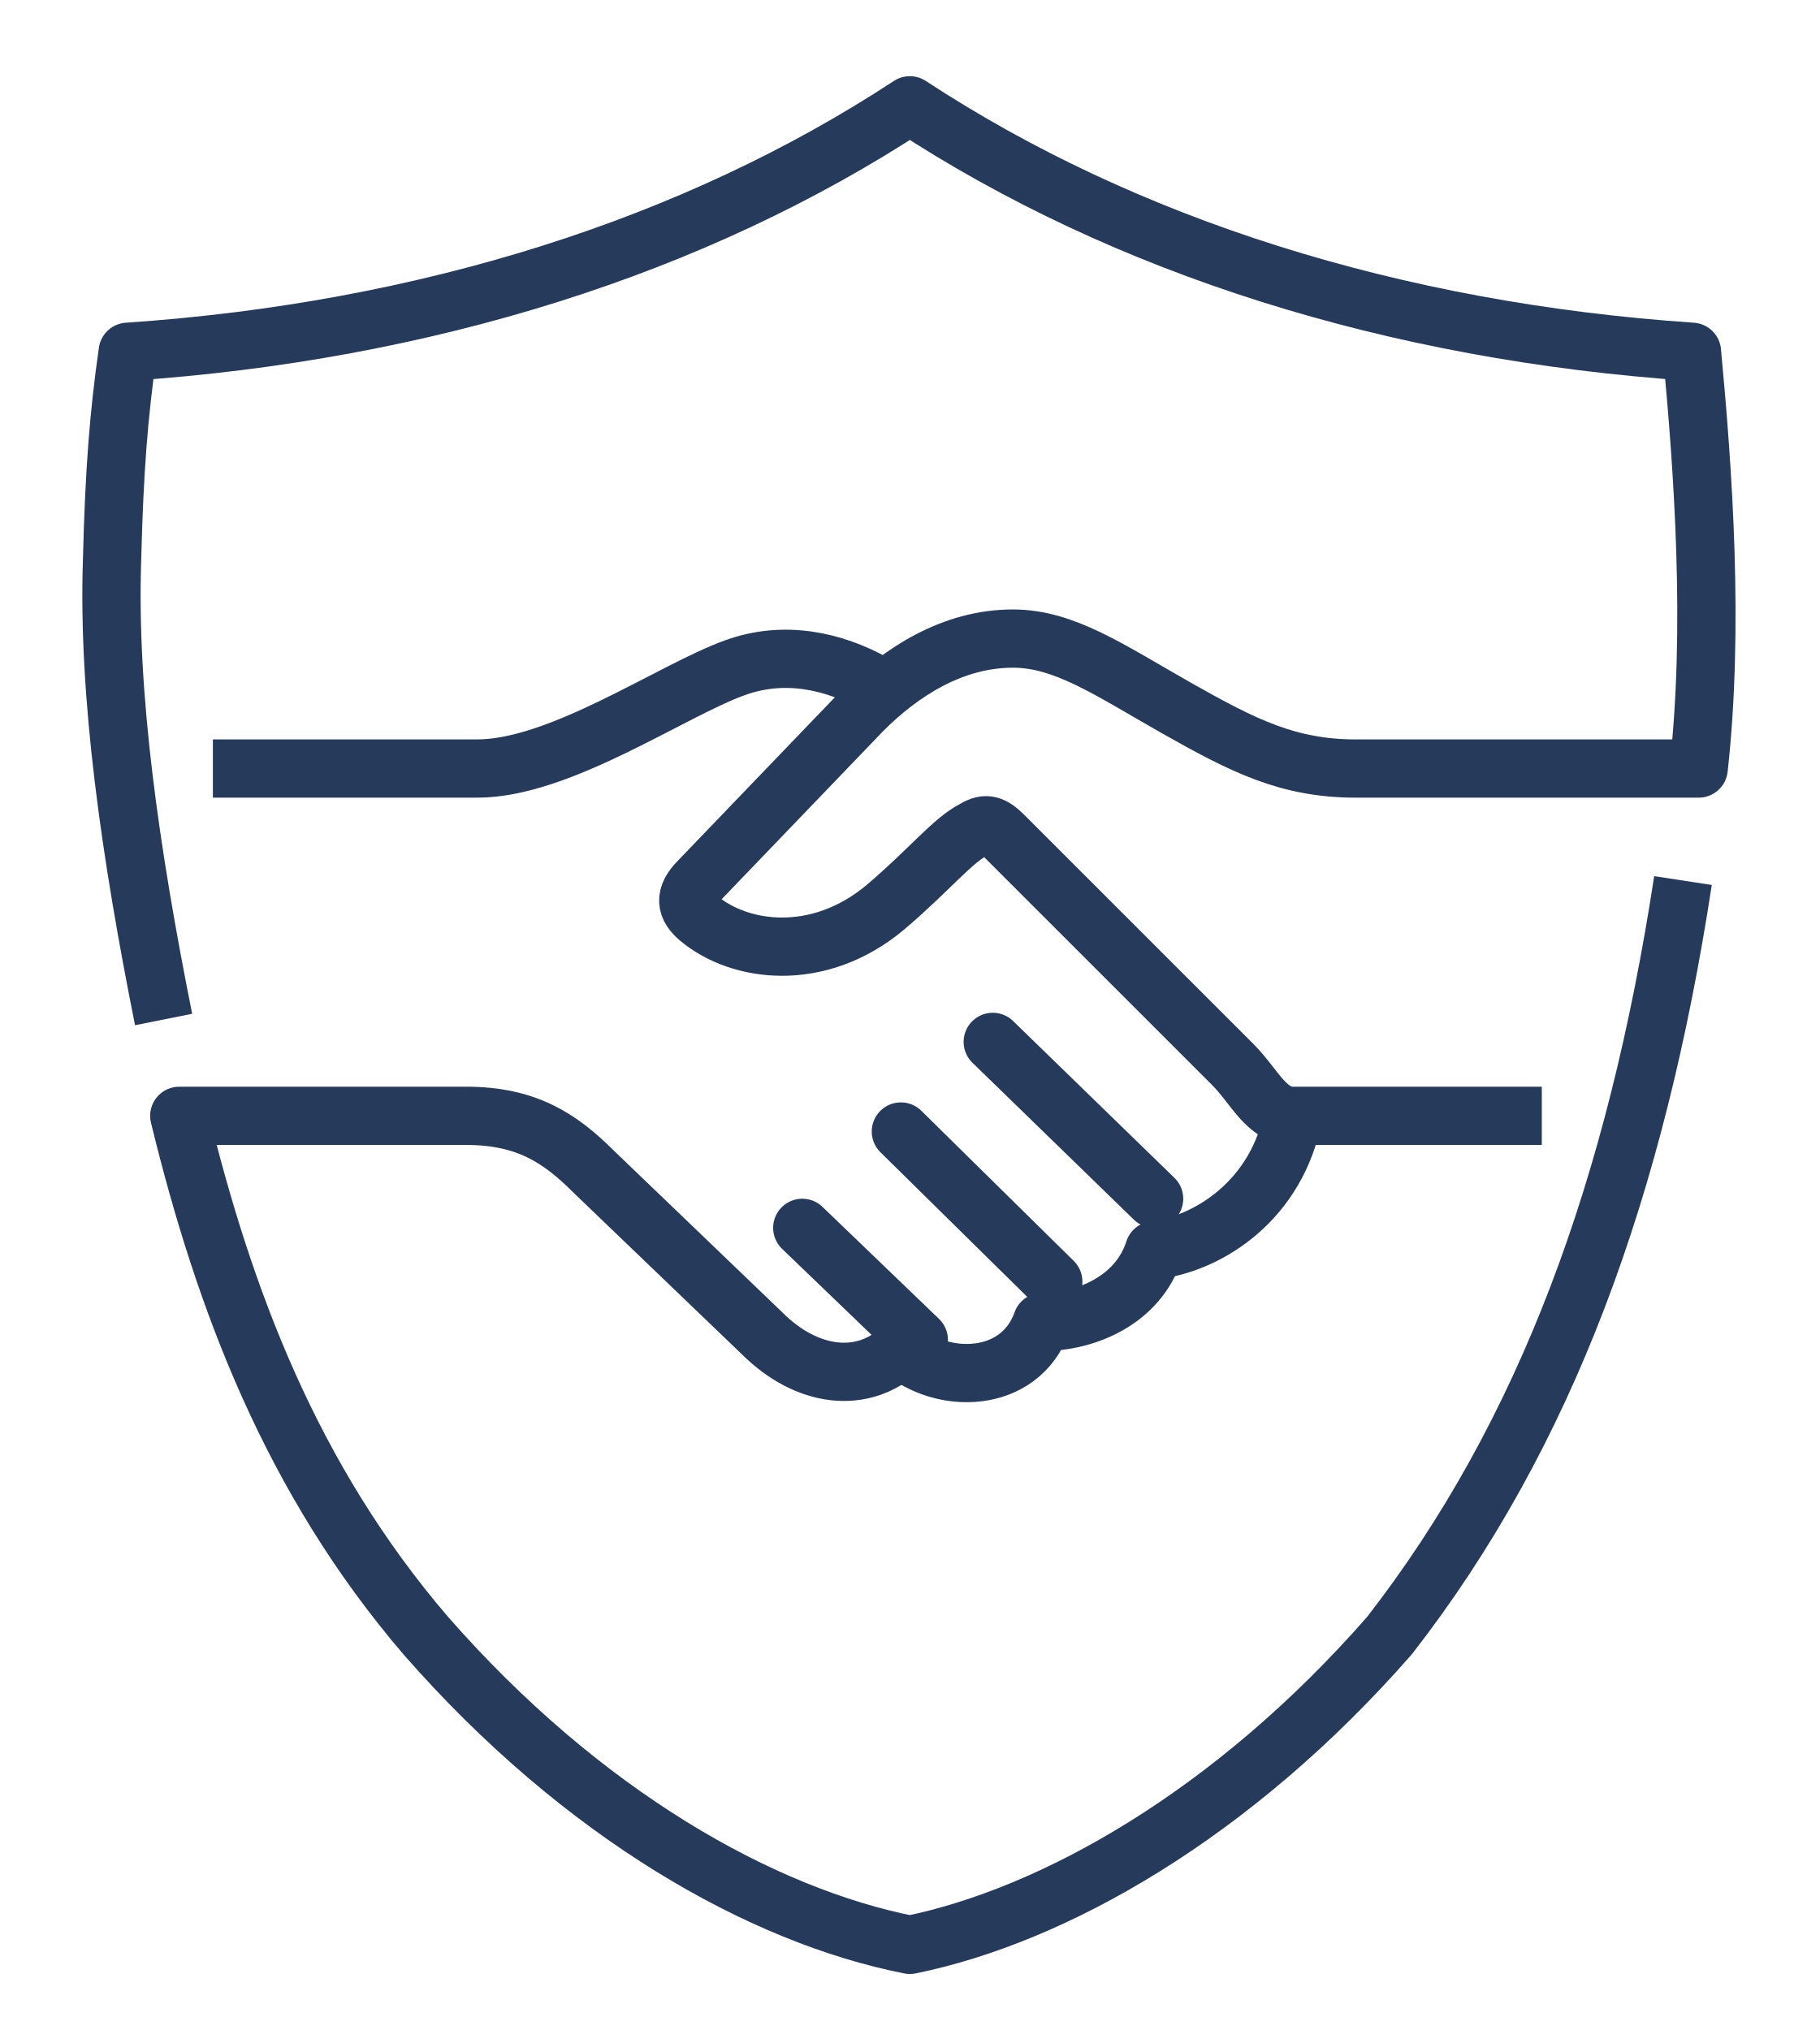
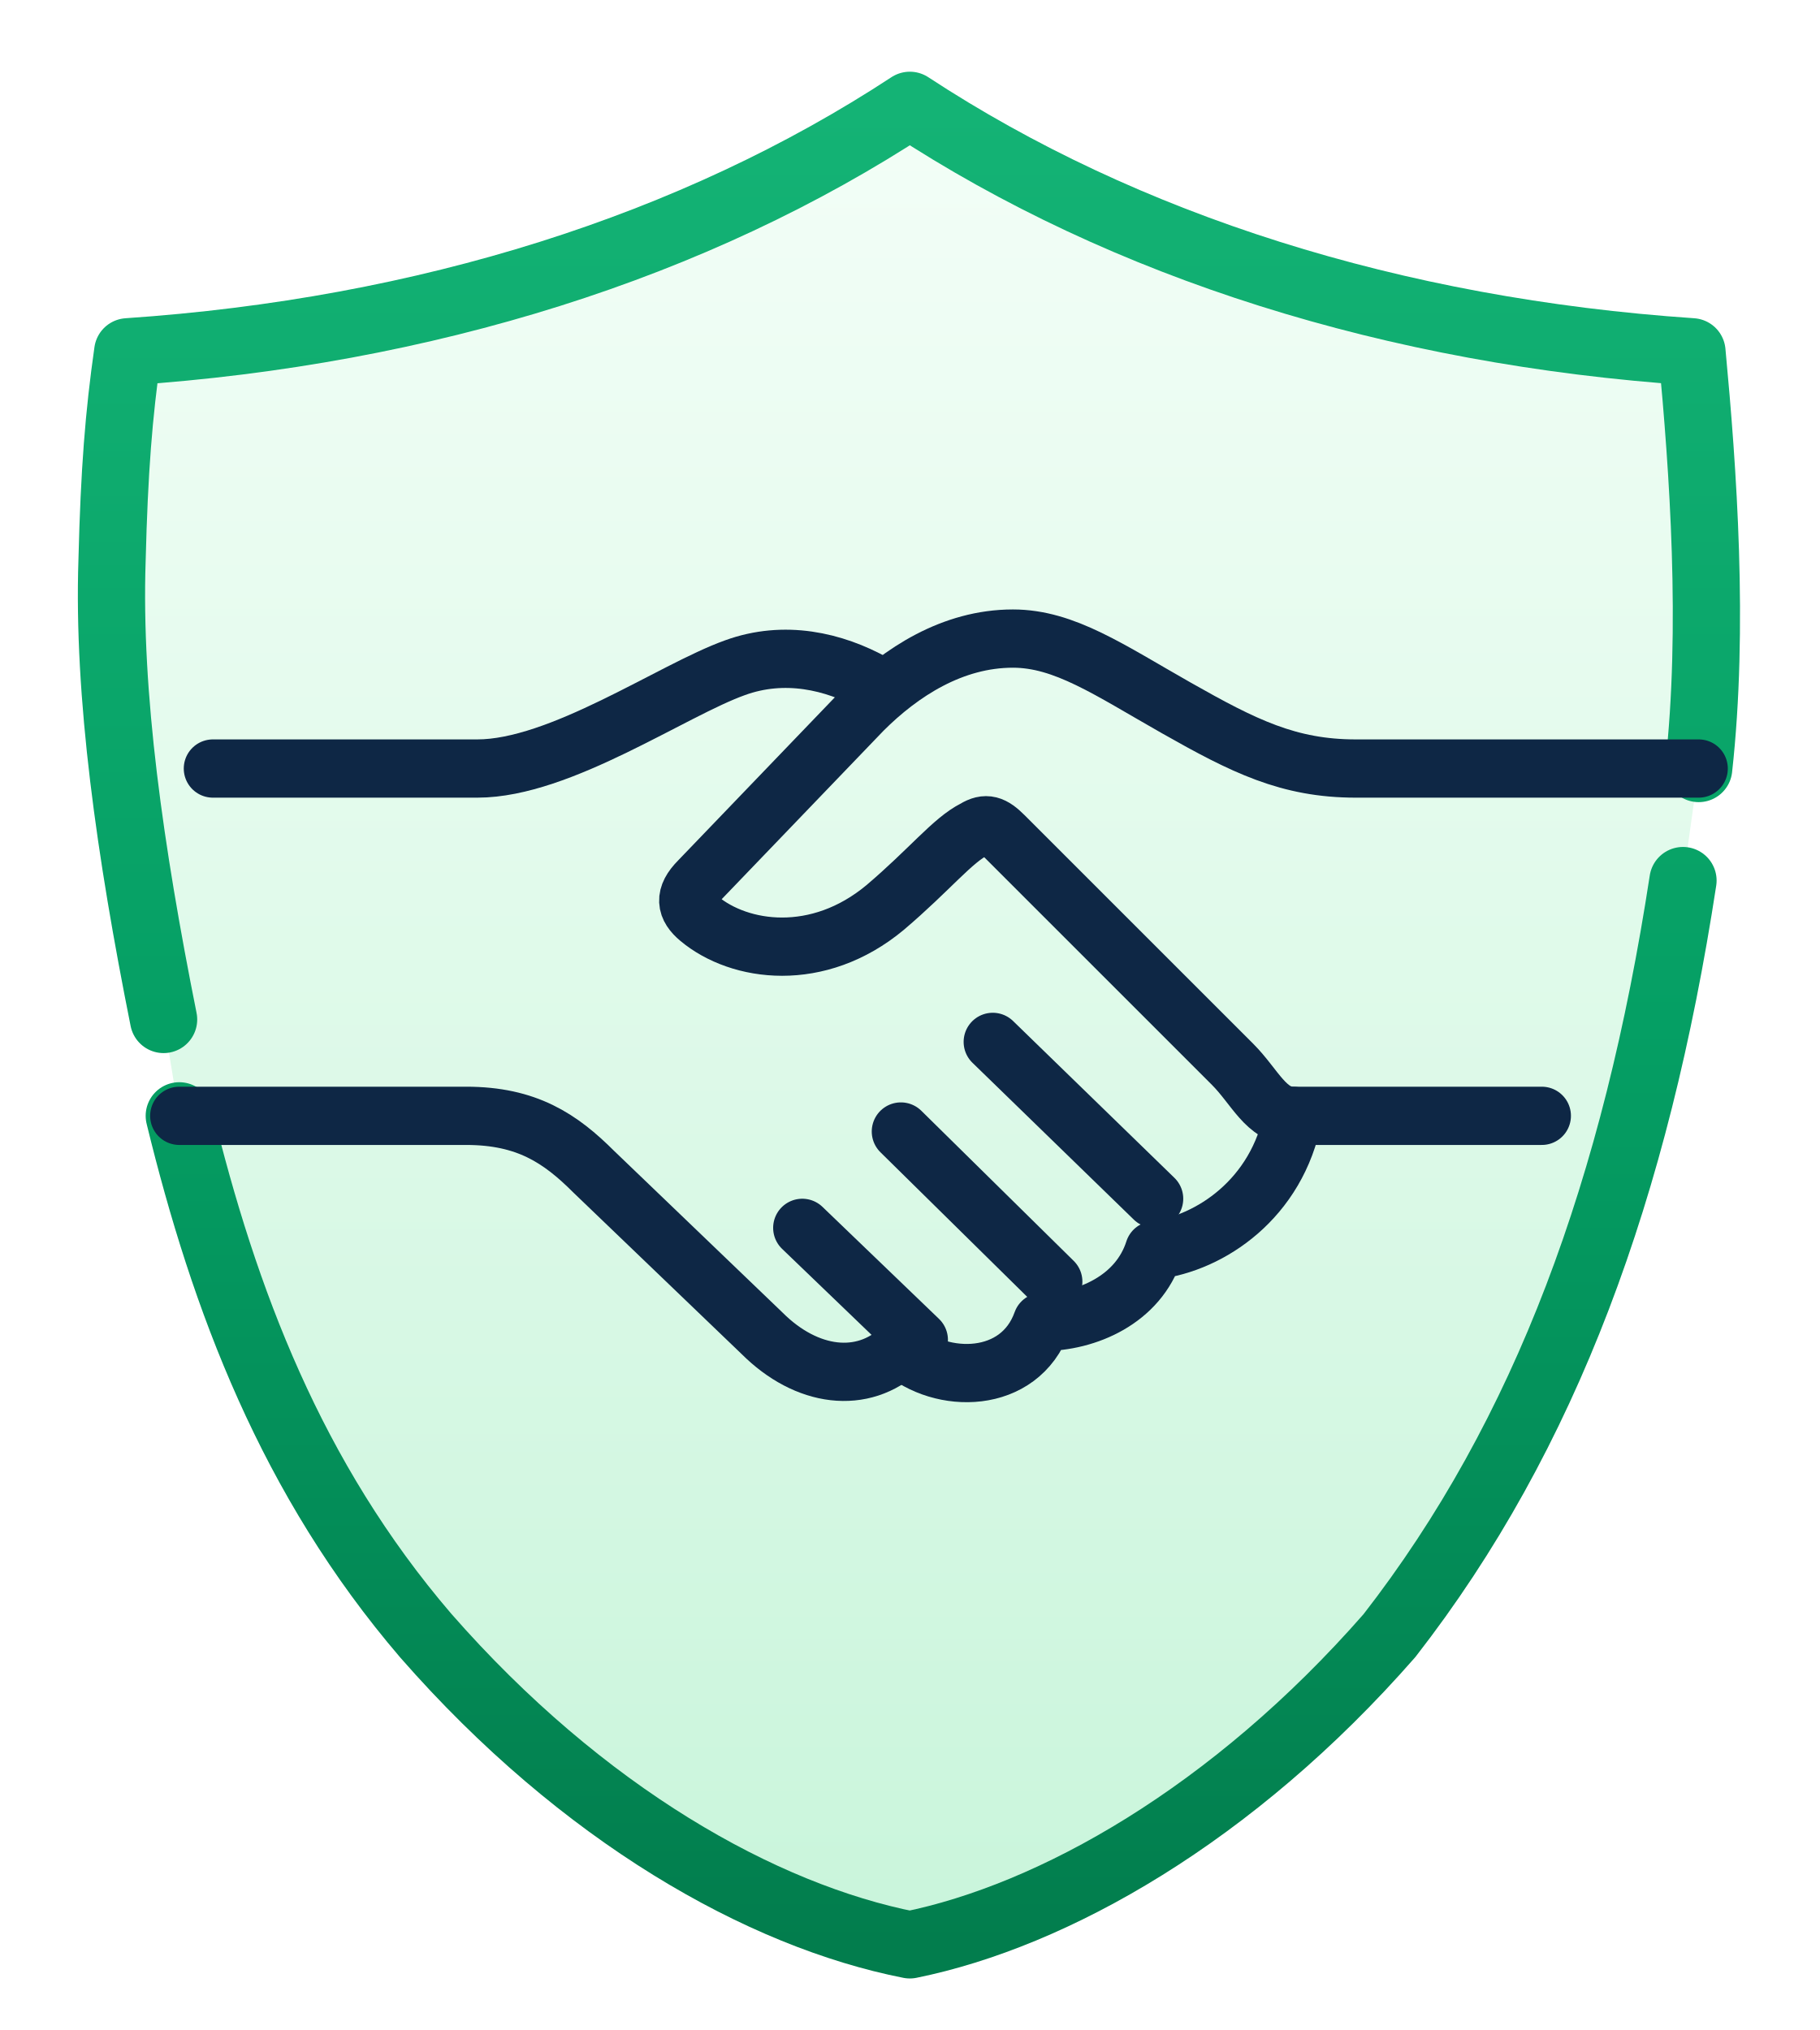
<svg xmlns="http://www.w3.org/2000/svg" viewBox="560 510 812 906" width="812" height="906">
-   <g fill="none" stroke="#263A5C" stroke-width="26" stroke-linecap="butt" stroke-linejoin="round">
-     <path d="M633 965 C618 890 608 820 610 760 C611 720 613 695 617 667              C750 658 870 620 966 557 C1062 620 1182 658 1315 667              C1320 720 1325 790 1318 853 H1165              C1135 853 1115 843 1085 826 C1055 809 1035 795 1012 795              C985 795 962 810 945 827 L872 903              C865 910 866 915 872 920 C890 935 925 940 955 915              C975 898 985 885 995 880 C1000 877 1003 878 1008 883              L1110 985 C1120 995 1125 1008 1137 1008 H1248" />
-     <path d="M655 853 H773 C810 853 860 818 888 808 C910 800 932 805 950 815" />
-     <path d="M1311 903 C1290 1040 1250 1150 1180 1240 C1110 1320 1030 1365 966 1378              C900 1365 820 1320 750 1240 C690 1170 660 1090 640 1008 H768              C795 1008 810 1018 825 1033 L900 1105 C920 1125 945 1128 962 1112" />
-     <path d="M962 1112 C980 1128 1015 1128 1025 1100 C1045 1100 1068 1090 1075 1068              C1100 1065 1130 1045 1137 1008" />
-     <g stroke-linecap="round">
+   <defs>
+     <linearGradient id="shield" x1="0" y1="557" x2="0" y2="1378" gradientUnits="userSpaceOnUse">
+       <stop offset="0" stop-color="#14B375" />
+       <stop offset="0.5" stop-color="#059F64" />
+       <stop offset="1" stop-color="#027D4D" />
+     </linearGradient>
+     <linearGradient id="body" x1="0" y1="557" x2="0" y2="1378" gradientUnits="userSpaceOnUse">
+       <stop offset="0" stop-color="#F3FEF7" />
+       <stop offset="1" stop-color="#C9F5DB" />
+     </linearGradient>
+   </defs>
+   <path fill="url(#body)" d="M633 965 C618 890 608 820 610 760 C611 720 613 695 617 667            C750 658 870 620 966 557 C1062 620 1182 658 1315 667            C1320 720 1325 790 1318 853 L1311 903            C1290 1040 1250 1150 1180 1240 C1110 1320 1030 1365 966 1378            C900 1365 820 1320 750 1240 C690 1170 660 1090 640 1008 Z" />
+   <g fill="none" stroke-width="26" stroke-linecap="round" stroke-linejoin="round">
+     <g stroke="url(#shield)" stroke-width="30">
+       <path d="M633 965 C618 890 608 820 610 760 C611 720 613 695 617 667                C750 658 870 620 966 557 C1062 620 1182 658 1315 667                C1320 720 1325 790 1318 853" />
+       <path d="M1311 903 C1290 1040 1250 1150 1180 1240 C1110 1320 1030 1365 966 1378                C900 1365 820 1320 750 1240 C690 1170 660 1090 640 1008" />
+     </g>
+     <g stroke="#0E2745">
+       <path d="M1318 853 H1165                C1135 853 1115 843 1085 826 C1055 809 1035 795 1012 795                C985 795 962 810 945 827 L872 903                C865 910 866 915 872 920 C890 935 925 940 955 915                C975 898 985 885 995 880 C1000 877 1003 878 1008 883                L1110 985 C1120 995 1125 1008 1137 1008 H1248" />
+       <path d="M655 853 H773 C810 853 860 818 888 808 C910 800 932 805 950 815" />
+       <path d="M640 1008 H768 C795 1008 810 1018 825 1033 L900 1105 C920 1125 945 1128 962 1112" />
+       <path d="M962 1112 C980 1128 1015 1128 1025 1100 C1045 1100 1068 1090 1075 1068                C1100 1065 1130 1045 1137 1008" />
      <path d="M918 1058 L970 1108" />
      <path d="M962 1015 L1030 1082" />
      <path d="M1003 975 L1075 1045" />
    </g>
  </g>
</svg>
